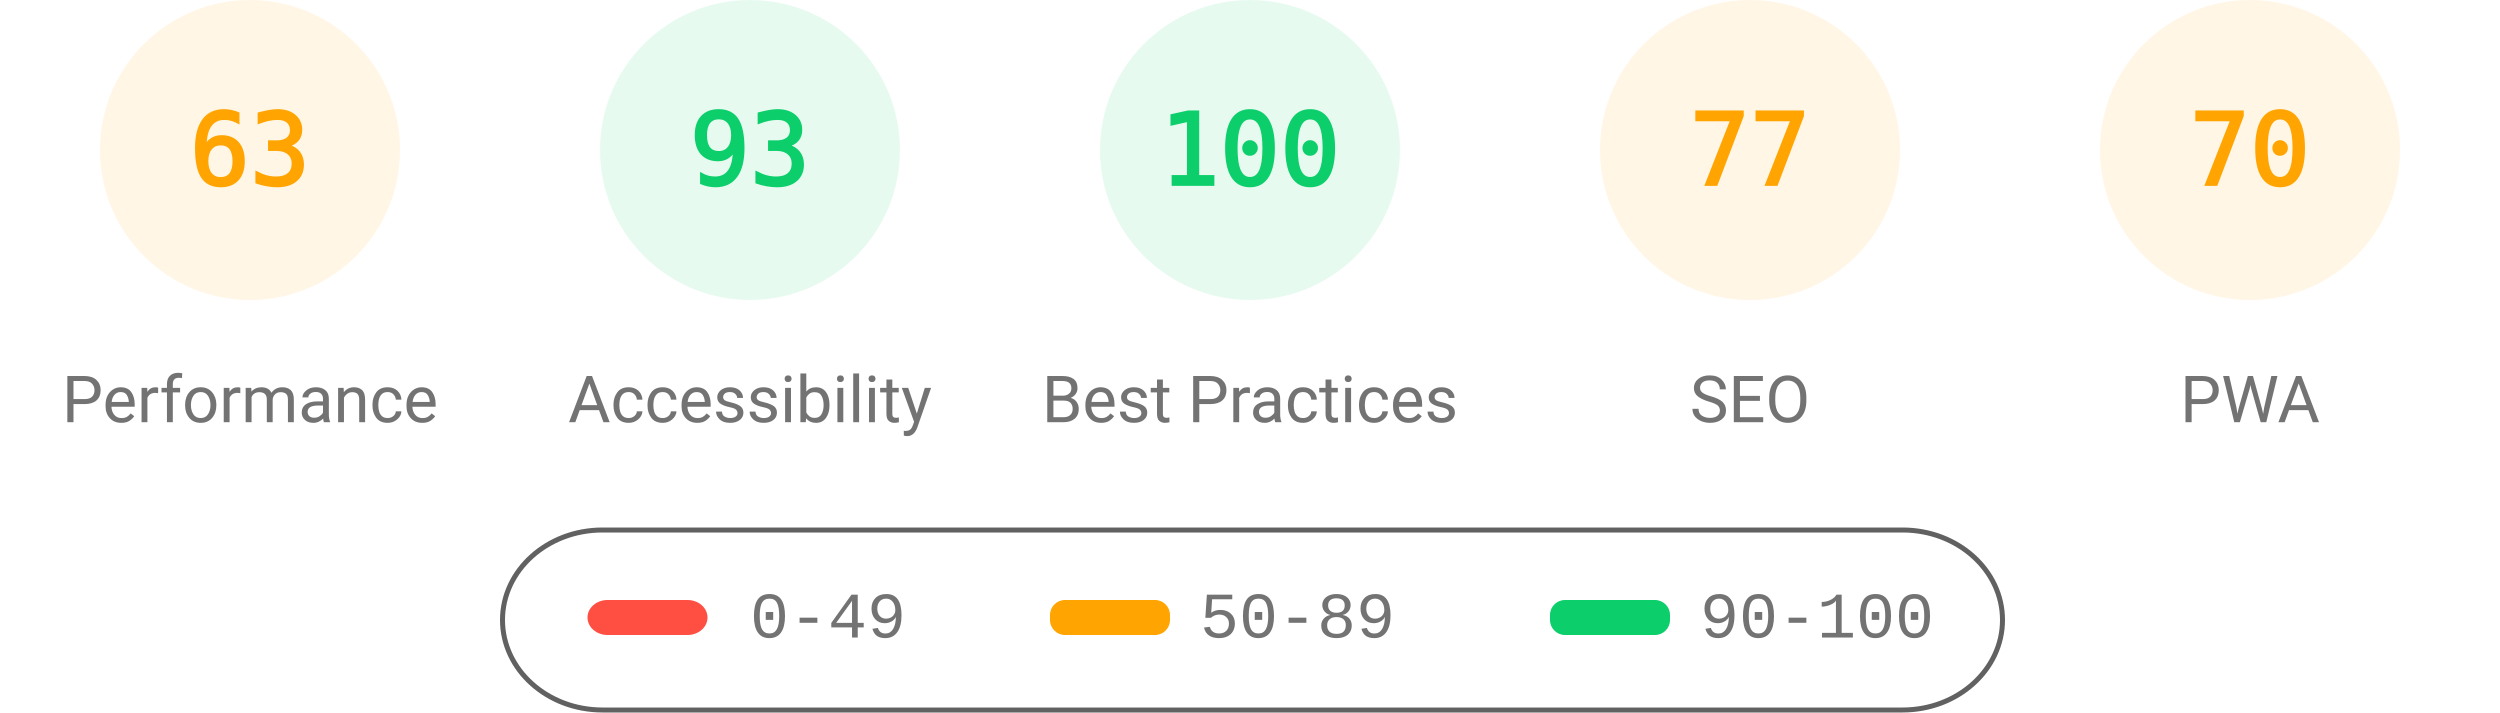
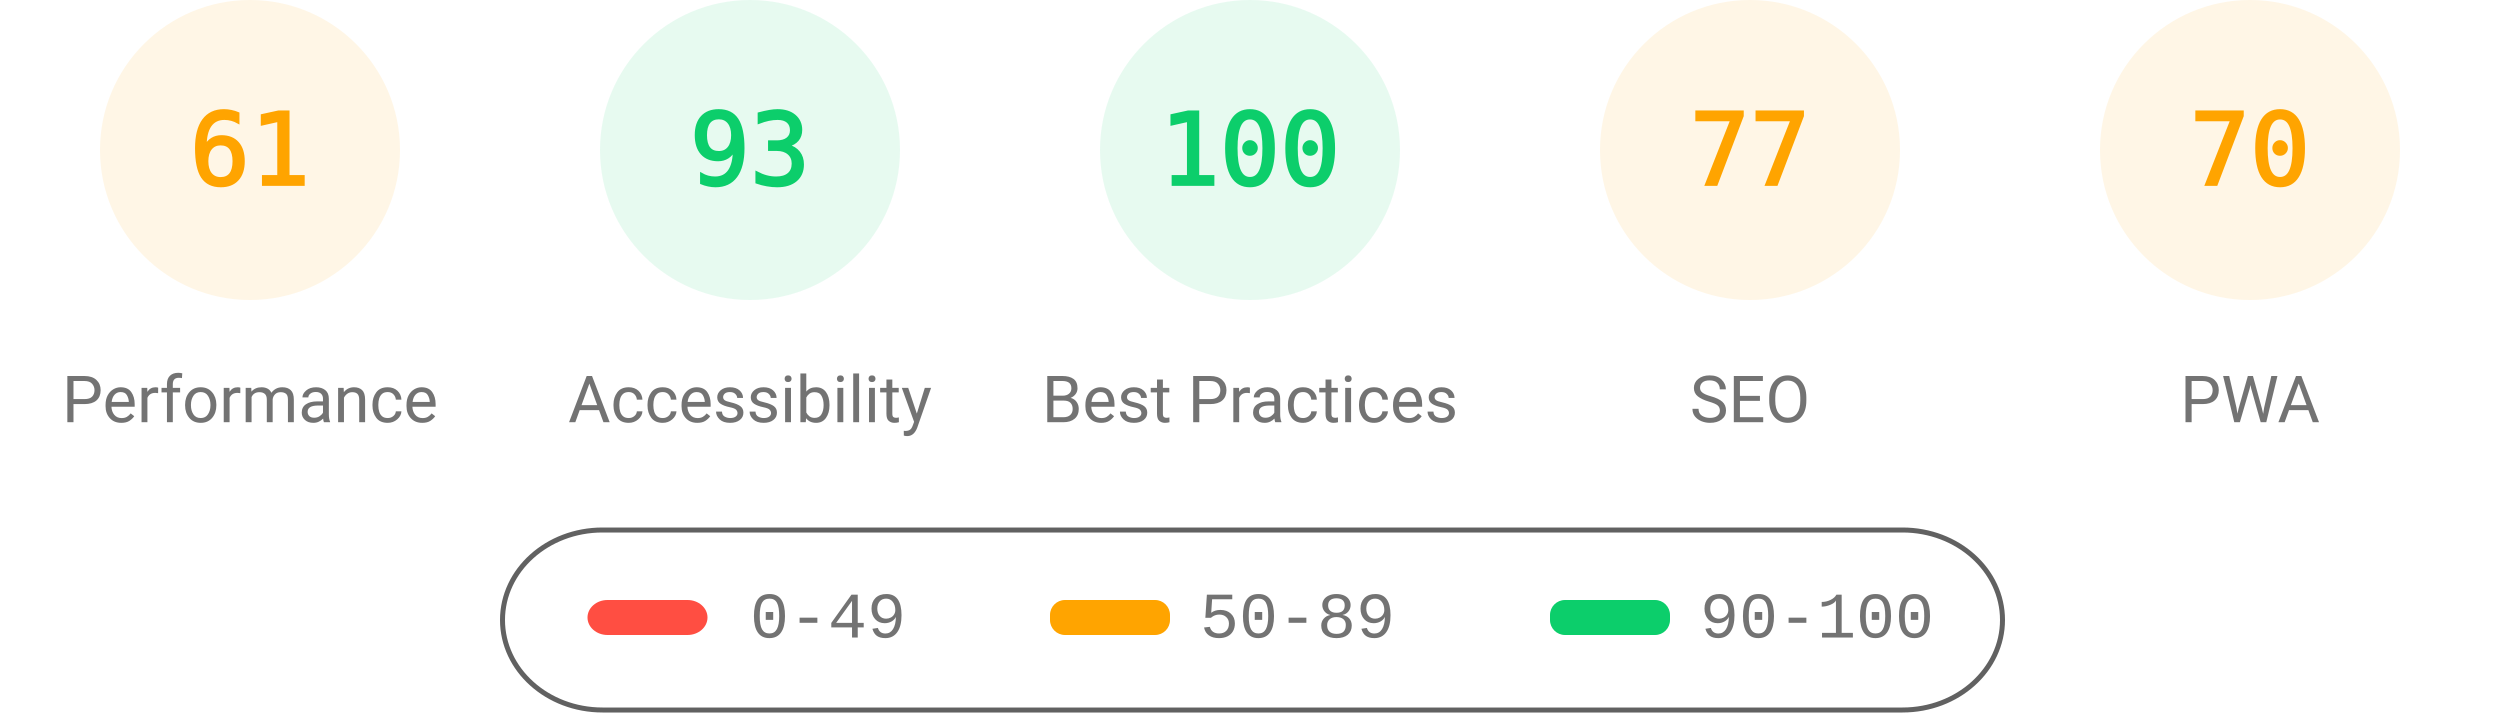
<svg xmlns="http://www.w3.org/2000/svg" fill="none" width="1000" height="285">
  <style>.gauge-base{opacity:.1}.gauge-arc{fill:none;animation-delay:250ms;stroke-linecap:round;transform:rotate(-90deg);transform-origin:100px 60px;animation:load-gauge 1s ease forwards}.guage-text{font-size:40px;font-family:monospace;text-align:center}.guage-red{color:#ff4e42;fill:#ff4e42;stroke:#ff4e42}.guage-orange{color:#ffa400;fill:#ffa400;stroke:#ffa400}.guage-green{color:#0cce6b;fill:#0cce6b;stroke:#0cce6b}.guage-undefined{color:#5c5c5c;fill:#5c5c5c;stroke:#5c5c5c}.guage-title{color:#737373;fill:#737373;stroke:none;font-size:26px;line-height:26px;font-family:Roboto,Halvetica,Arial,sans-serif}@keyframes load-gauge{from{stroke-dasharray:0 352.858}}</style>
  <svg class="guage-div guage-perf guage-orange" viewBox="0 0 200 200" width="200" height="200">
    <circle class="gauge-base" r="56" cx="100" cy="60" stroke-width="8" />
-     <circle class="gauge-arc guage-arc-1" r="56" cx="100" cy="60" stroke-width="8" style="stroke-dasharray:221.671,351.858" />
-     <text class="guage-text" x="100" y="60" alignment-baseline="central" dominant-baseline="central" text-anchor="middle">63</text>
+     <circle class="gauge-arc guage-arc-1" r="56" cx="100" cy="60" stroke-width="8" style="stroke-dasharray:214.633,351.858" />
+     <text class="guage-text" x="100" y="60" alignment-baseline="central" dominant-baseline="central" text-anchor="middle">61</text>
    <text class="guage-title" x="100" y="160" alignment-baseline="central" dominant-baseline="central" text-anchor="middle">Performance</text>
  </svg>
  <svg class="guage-div guage-acc guage-green" viewBox="0 0 200 200" width="200" height="200" x="200">
    <circle class="gauge-base" r="56" cx="100" cy="60" stroke-width="8" />
    <circle class="gauge-arc guage-arc-2" r="56" cx="100" cy="60" stroke-width="8" style="stroke-dasharray:327.228,351.858" />
    <text class="guage-text" x="100" y="60" alignment-baseline="central" dominant-baseline="central" text-anchor="middle">93</text>
    <text class="guage-title" x="100" y="160" alignment-baseline="central" dominant-baseline="central" text-anchor="middle">Accessibility</text>
  </svg>
  <svg class="guage-div guage-best guage-green" viewBox="0 0 200 200" width="200" height="200" x="400">
    <circle class="gauge-base" r="56" cx="100" cy="60" stroke-width="8" />
    <circle class="gauge-arc guage-arc-3" r="56" cx="100" cy="60" stroke-width="8" style="stroke-dasharray:351.858,351.858" />
    <text class="guage-text" x="100" y="60" alignment-baseline="central" dominant-baseline="central" text-anchor="middle">100</text>
    <text class="guage-title" x="100" y="160" alignment-baseline="central" dominant-baseline="central" text-anchor="middle">Best Practices</text>
  </svg>
  <svg class="guage-div guage-seo guage-orange" viewBox="0 0 200 200" width="200" height="200" x="600">
    <circle class="gauge-base" r="56" cx="100" cy="60" stroke-width="8" />
    <circle class="gauge-arc guage-arc-4" r="56" cx="100" cy="60" stroke-width="8" style="stroke-dasharray:270.931,351.858" />
    <text class="guage-text" x="100" y="60" alignment-baseline="central" dominant-baseline="central" text-anchor="middle">77</text>
    <text class="guage-title" x="100" y="160" alignment-baseline="central" dominant-baseline="central" text-anchor="middle">SEO</text>
  </svg>
  <svg class="guage-div guage-pwa guage-orange" viewBox="0 0 200 200" width="200" height="200" x="800">
    <circle class="gauge-base" r="56" cx="100" cy="60" stroke-width="8" />
    <circle class="gauge-arc guage-arc-4" r="56" cx="100" cy="60" stroke-width="8" style="stroke-dasharray:246.301,351.858" />
    <text class="guage-text" x="100" y="60" alignment-baseline="central" dominant-baseline="central" text-anchor="middle">70</text>
    <text class="guage-title" x="100" y="160" alignment-baseline="central" dominant-baseline="central" text-anchor="middle">PWA</text>
  </svg>
  <svg width="604" height="76" x="200" y="210">
    <path fill="none" id="canvas_background" d="M-1-1h604v80H-1z" />
    <rect fill-opacity="0" stroke="#616161" stroke-width="2" rx="40" id="svg_2" height="72" width="600" y="2" x="1" fill="#000" />
    <rect stroke="#000" rx="8" id="svg_3" height="14" width="48" y="30" x="35" stroke-opacity="null" stroke-width="0" fill="#ff4e42" />
    <rect stroke="#000" rx="6" id="svg_4" height="14" width="48" y="30" x="220" stroke-opacity="null" stroke-width="0" fill="#ffa400" />
    <rect stroke="#000" rx="6" id="svg_5" height="14" width="48" y="30" x="420" stroke-opacity="null" stroke-width="0" fill="#0cce6b" />
    <text xml:space="preserve" text-anchor="start" font-family="'Courier New', Courier, monospace" font-size="26" id="svg_6" y="45" x="100" stroke-opacity="null" stroke-width="0" stroke="#000" fill="#737373">0-49</text>
    <text xml:space="preserve" text-anchor="start" font-family="'Courier New', Courier, monospace" font-size="26" id="svg_7" y="45" x="280" stroke-opacity="null" stroke-width="0" stroke="#000" fill="#737373">50-89</text>
    <text xml:space="preserve" text-anchor="start" font-family="'Courier New', Courier, monospace" font-size="26" id="svg_8" y="45" x="480" stroke-opacity="null" stroke-width="0" stroke="#000" fill="#737373">90-100</text>
  </svg>
</svg>
